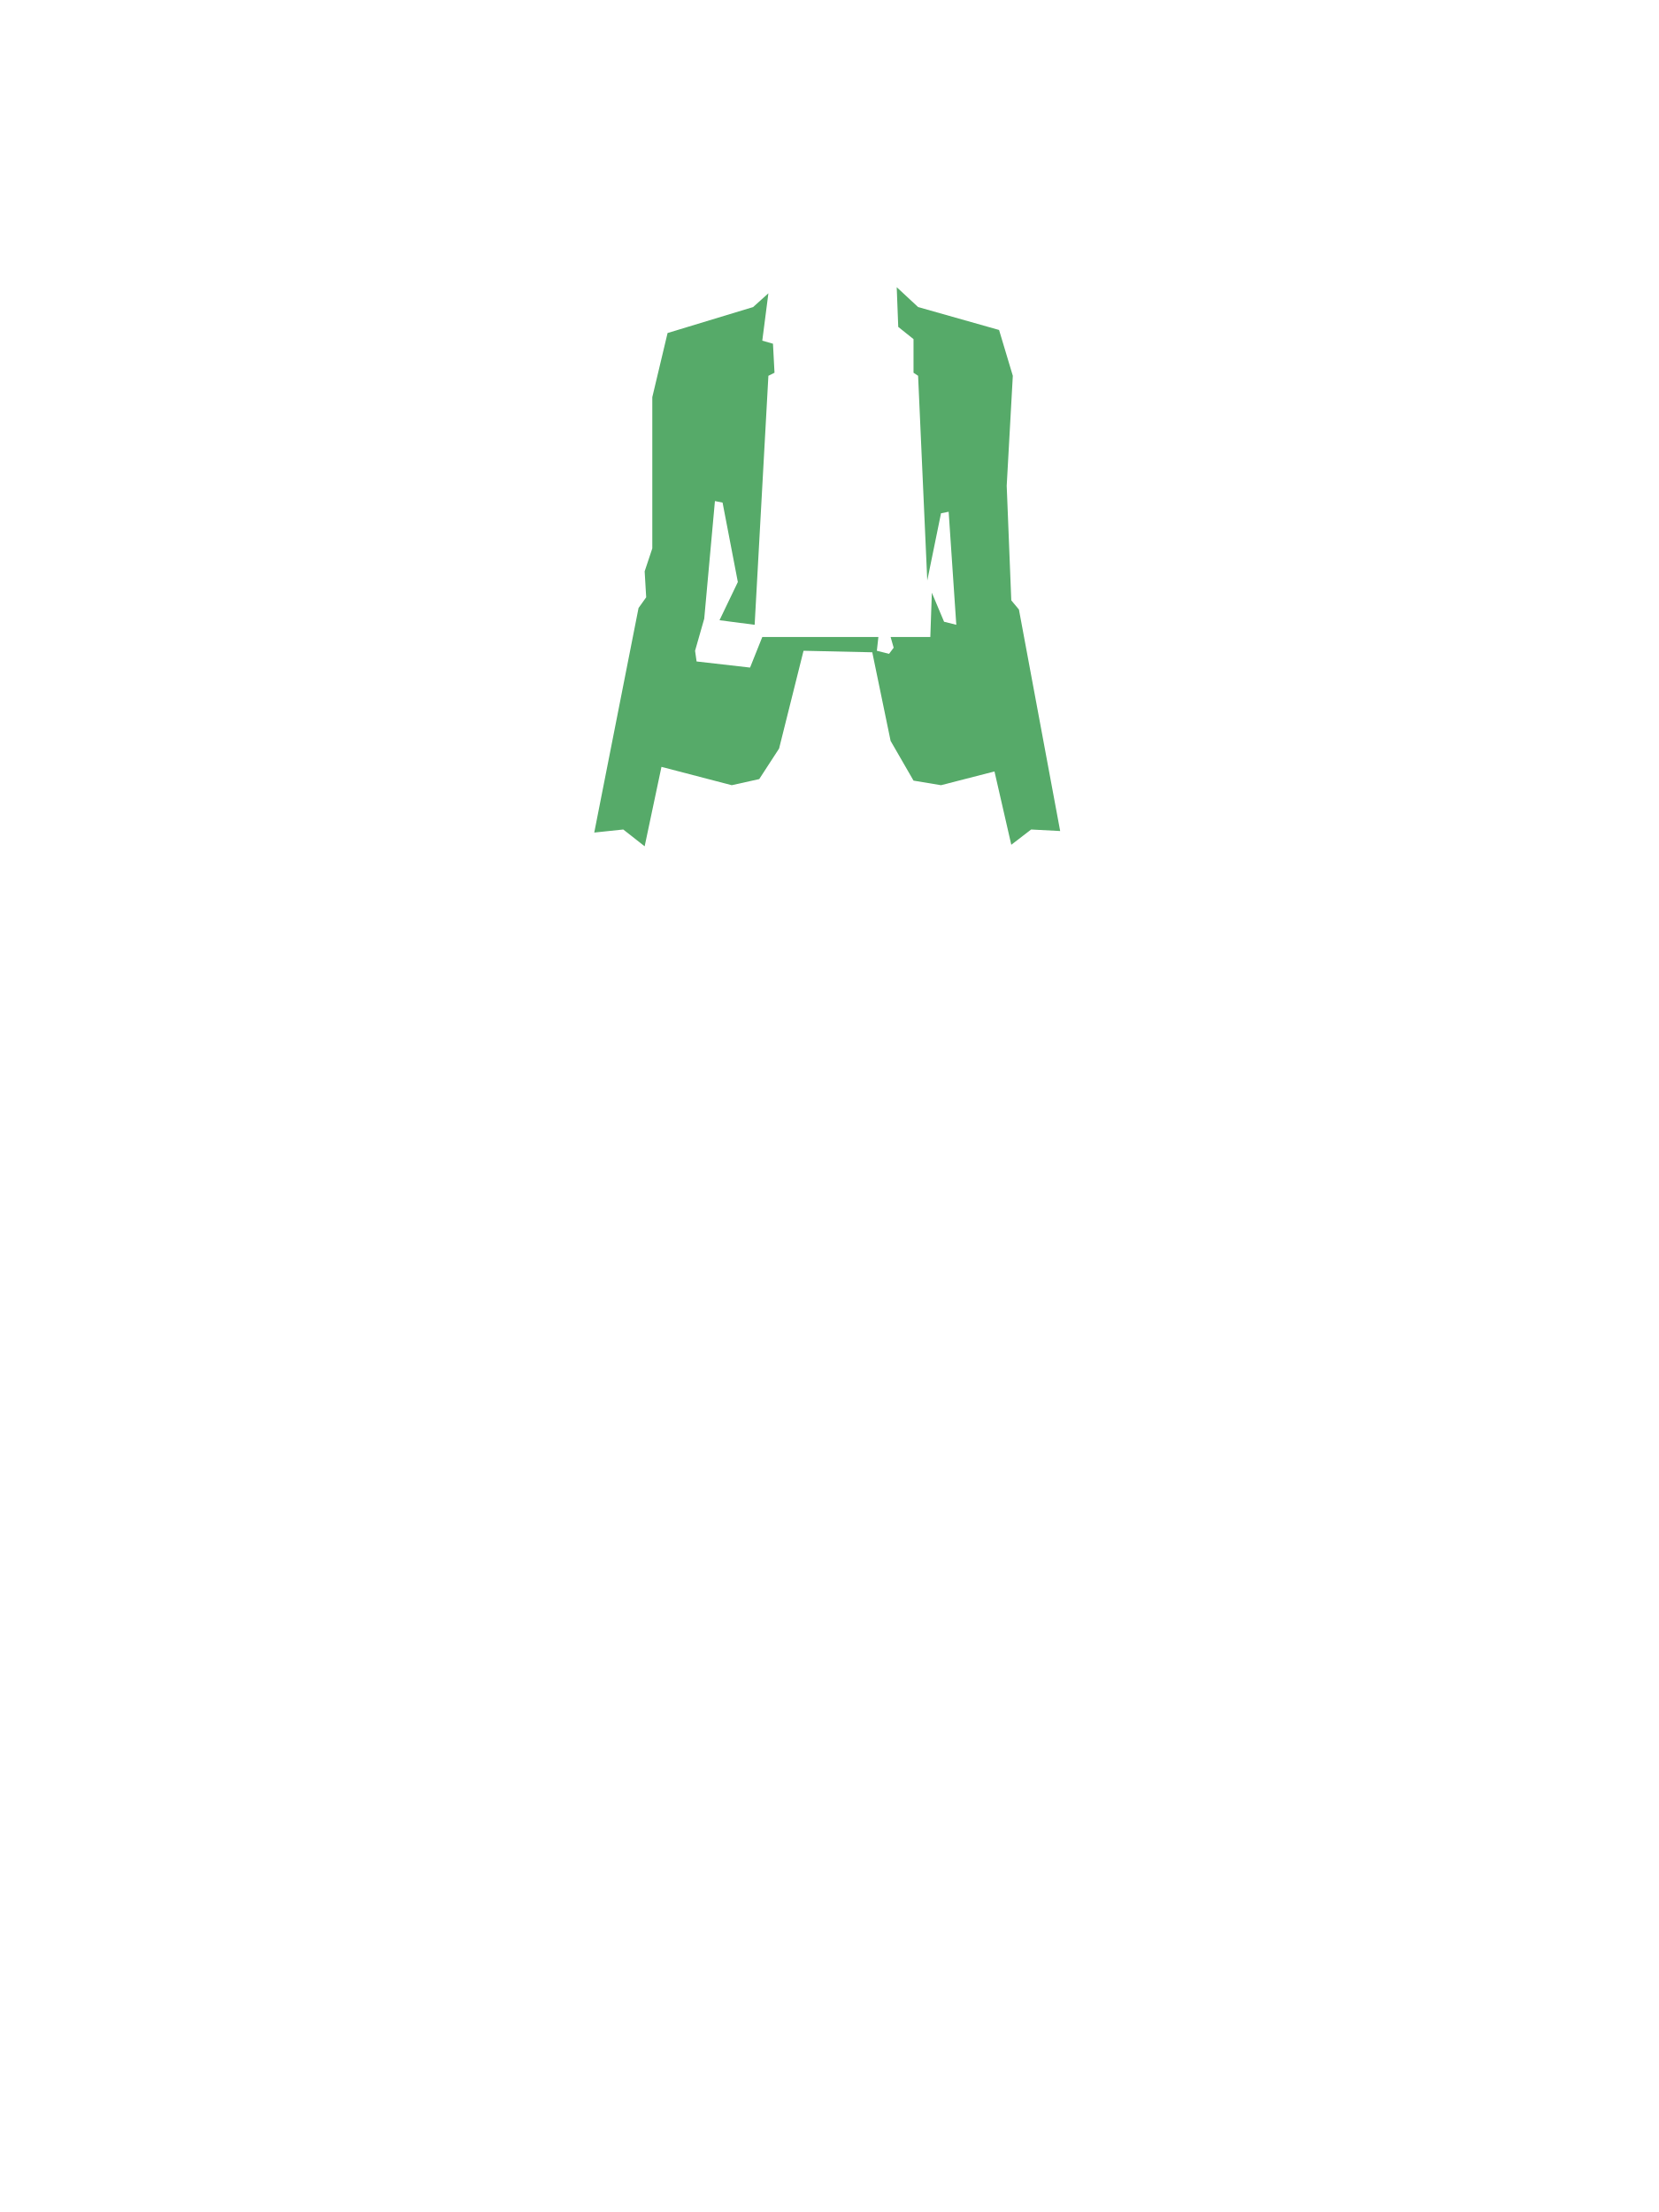
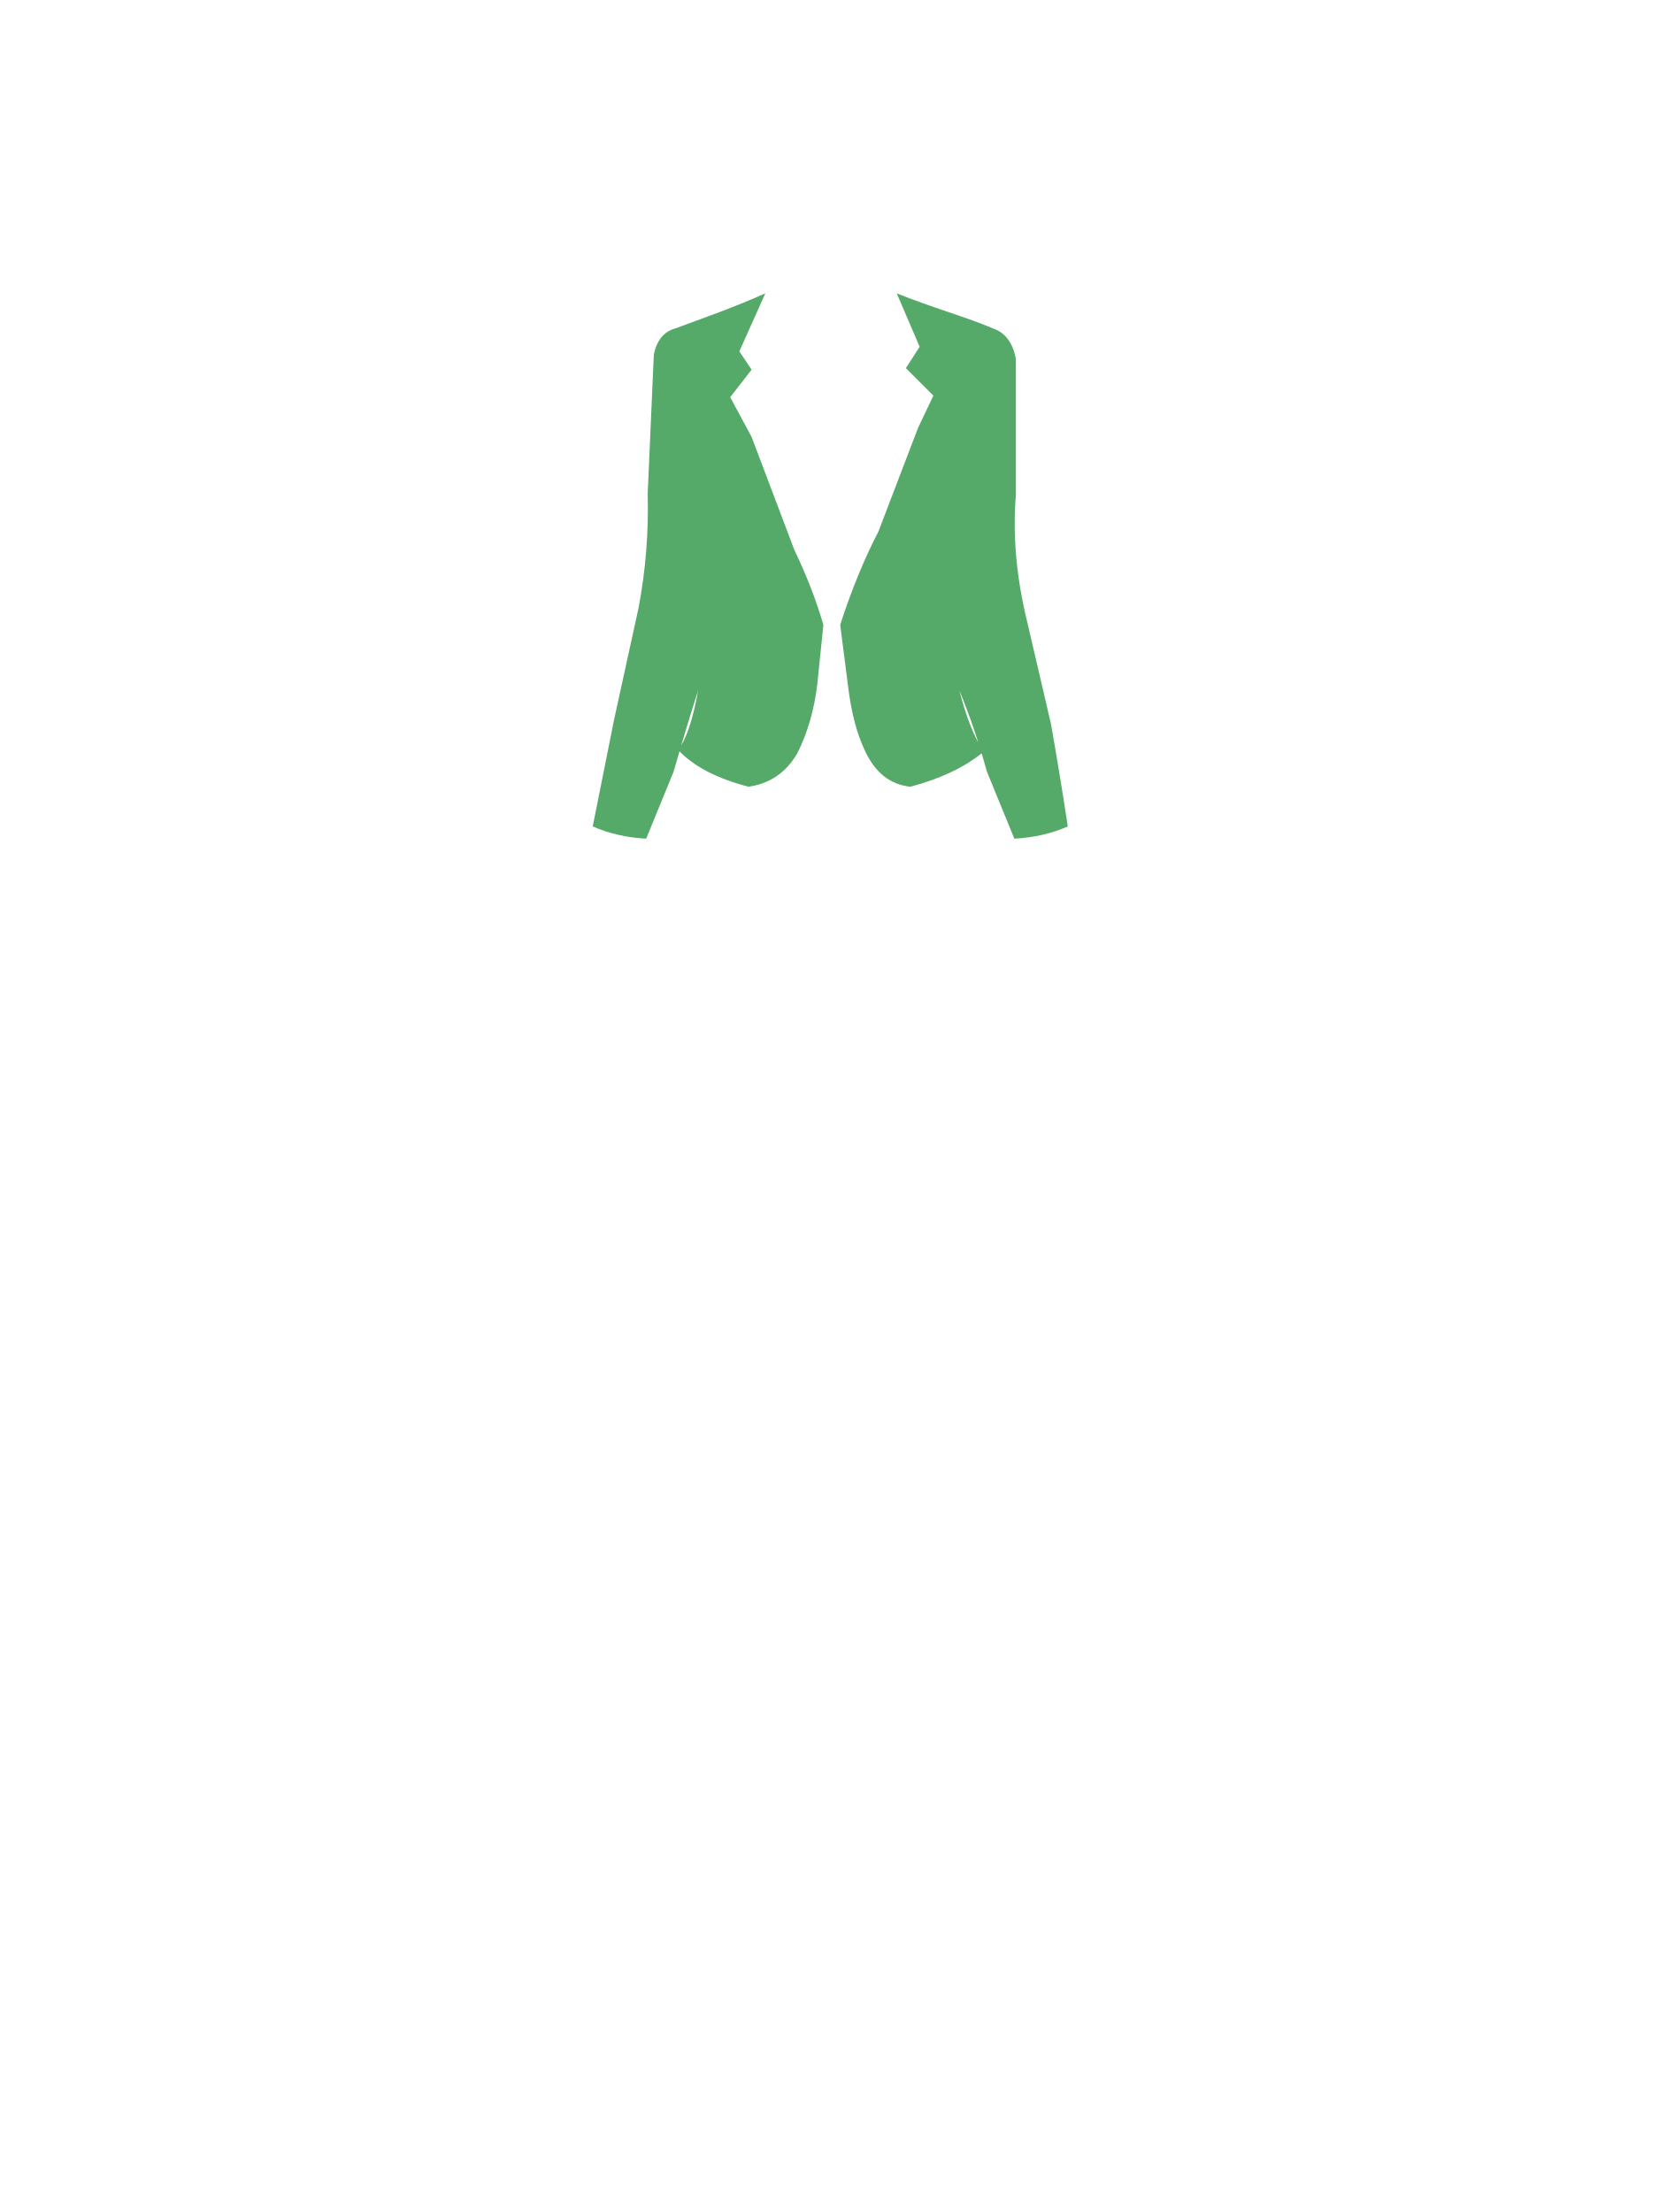
<svg xmlns="http://www.w3.org/2000/svg" width="1086" height="1448" viewBox="0 0 1086 1448">
-   <path d="M654,216 601,201 587,188 588,214 598,222 598,244 601,246 607,380 616,336 621,335 626,409 618,407 610,388 609,417 583,417 585,424 582,428 574,426 575,417 499,417 491,437 456,433 455,426 461,405 468,328 473,329 483,381 471,406 494,409 503,246 507,244 506,225 499,223 503,192 493,201 437,218 427,260 427,359 422,374 423,391 418,398 389,545 408,543 422,554 433,502 479,514 497,510 510,490 526,426 571,427 583,485 598,511 616,514 651,505 662,553 675,543 694,544 667,399 662,393 659,318 663,246Z" fill="#56aa69" />
+   <path fill="#56aa69" d="M501 192  C481 201 461 208 442 215  Q431 218 428 232  L424 323 Q425 361 418 398  L402 471 Q394 511 388 541  Q404 548 423 549  L441 505 Q449 477 457 452  Q452 480 444 491  Q459 507 490 515  Q511 512 522 493  Q532 473 535 448  L539 409  Q532 385 520 360  L492 286  L478 260  L492 242 L484 230 L501 192 Z" />
+   <path fill="#56aa69" d="M587 192  C609 201 634 208 650 215  Q662 219 665 235  L665 324 Q662 361 671 401  L688 474 Q694 508 699 541  Q683 548 664 549  L646 505 Q638 476 628 452  Q635 479 644 492  Q626 507 596 515  Q576 513 566 491  Q558 474 555 448  L550 409 Q561 375 575 348  L601 280 L611 259 L593 241 L602 227 L587 192 Z" />
</svg>
